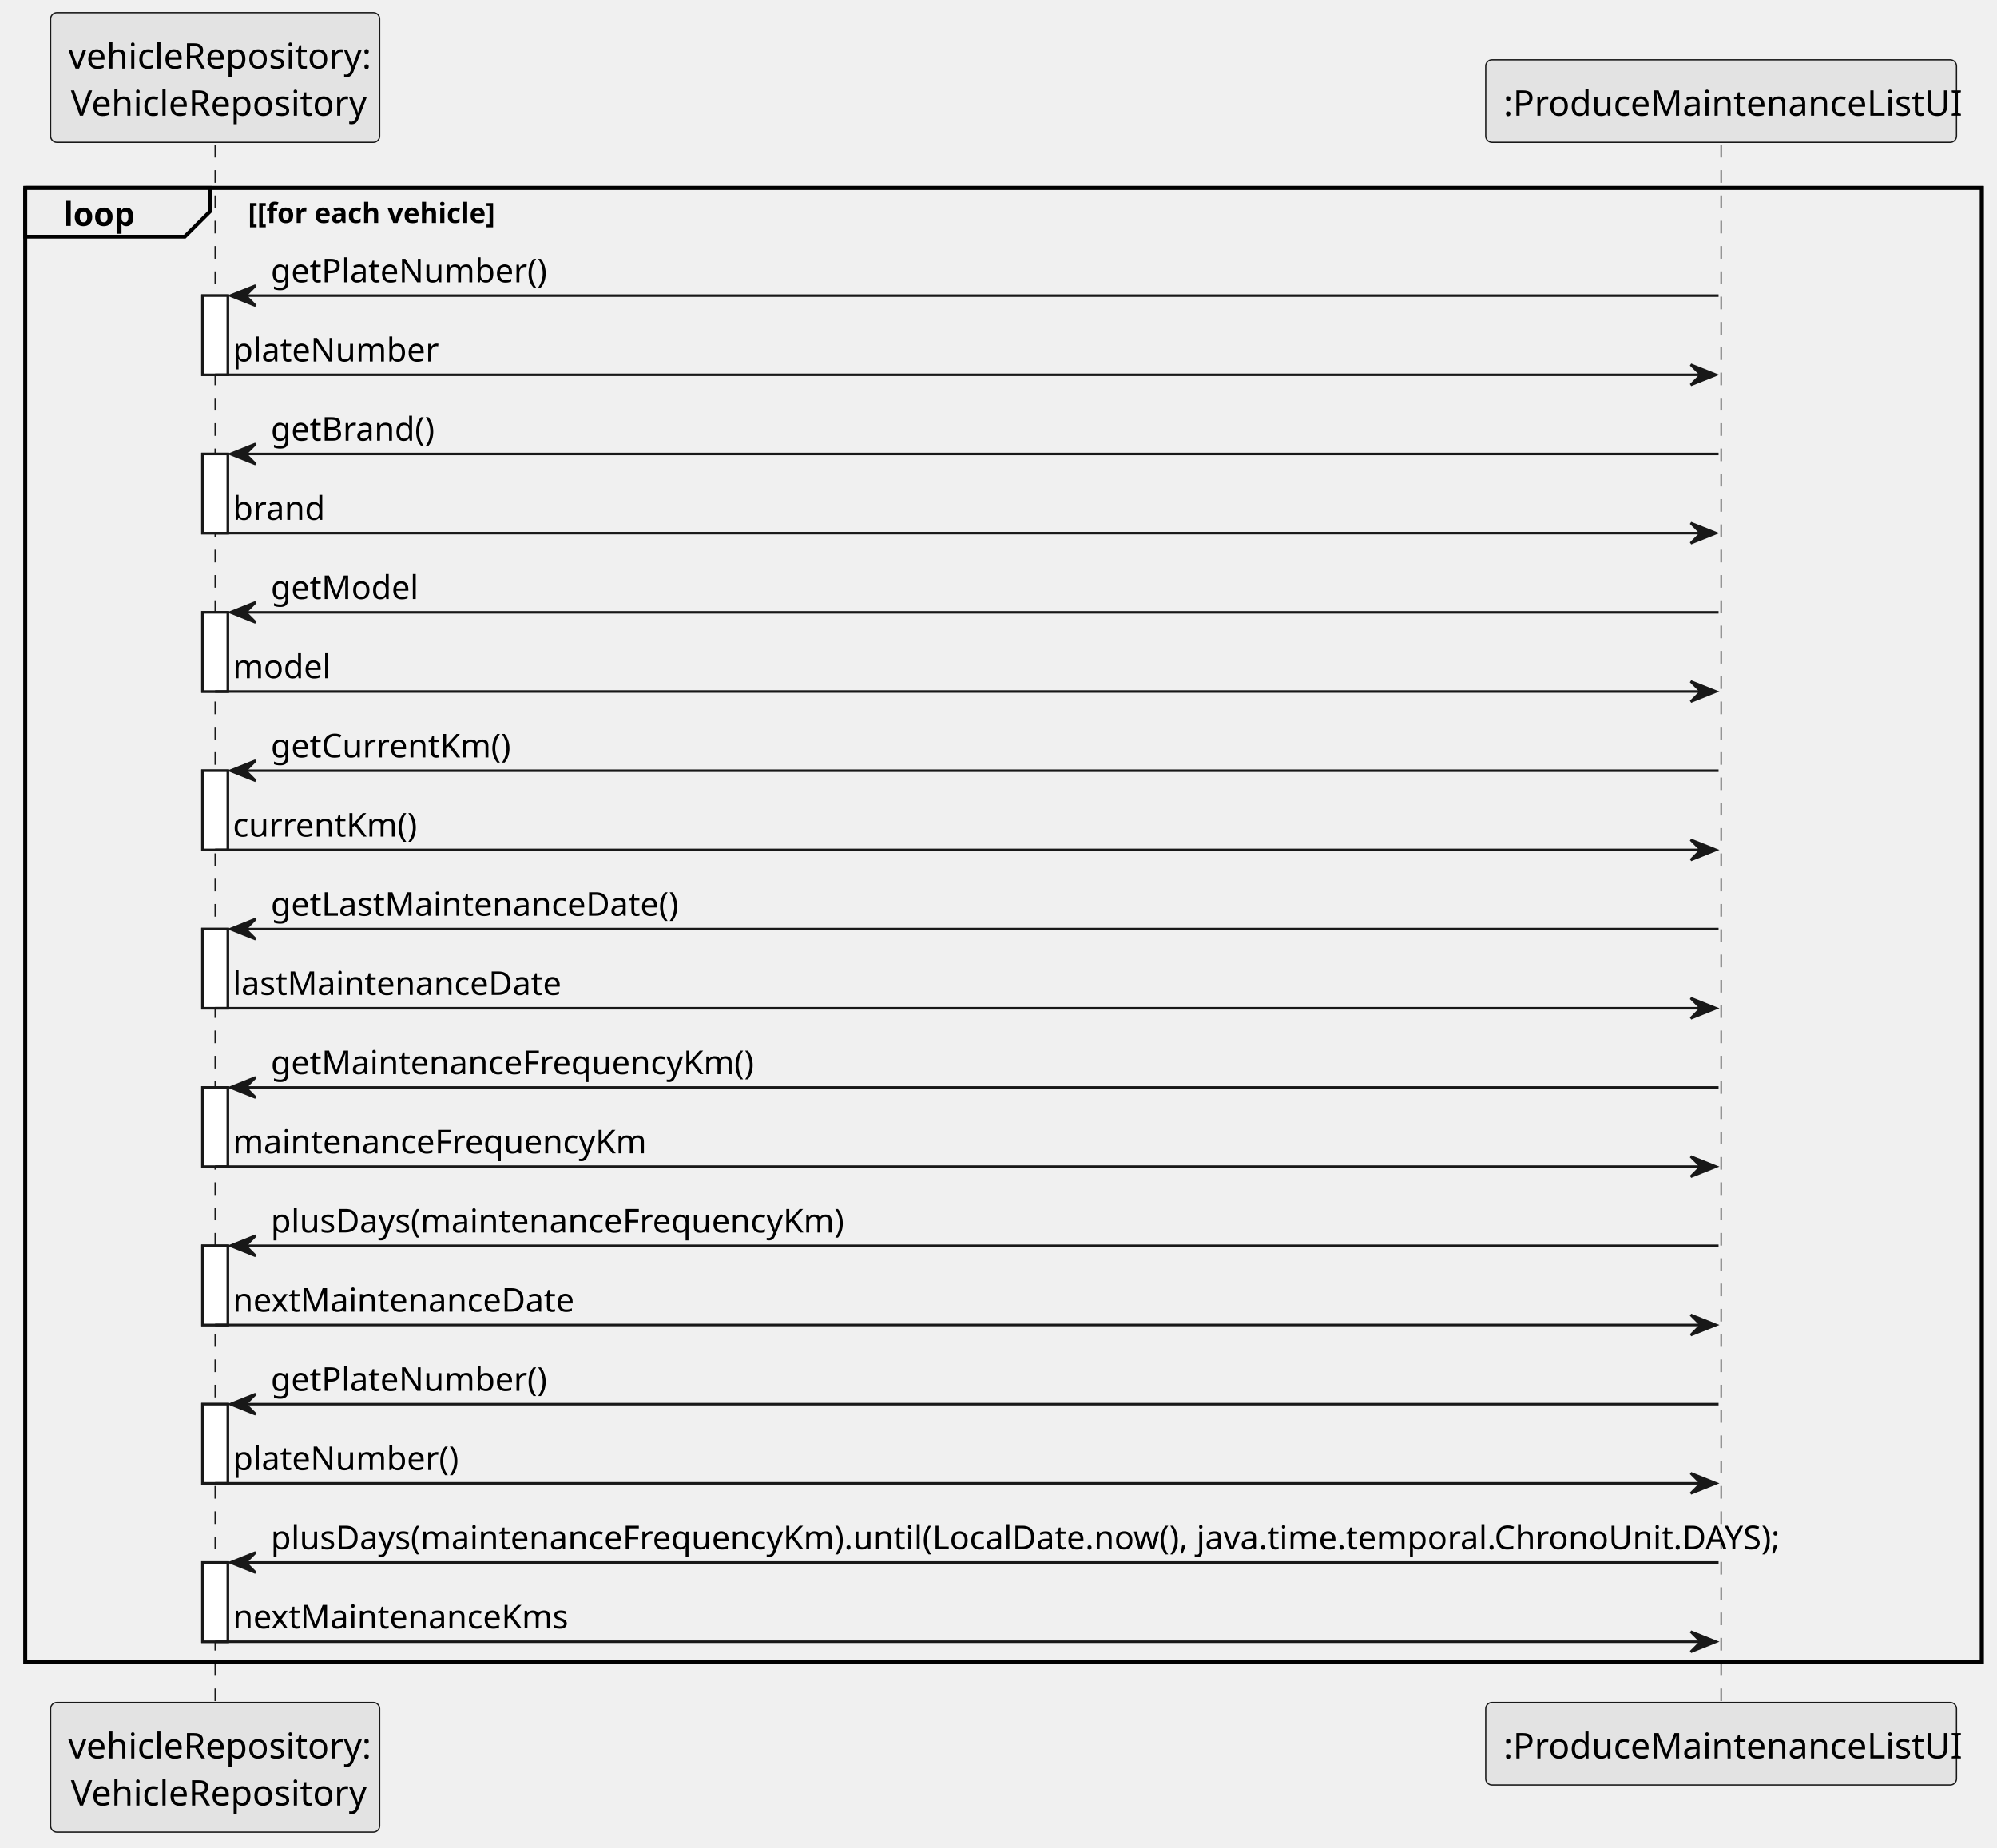
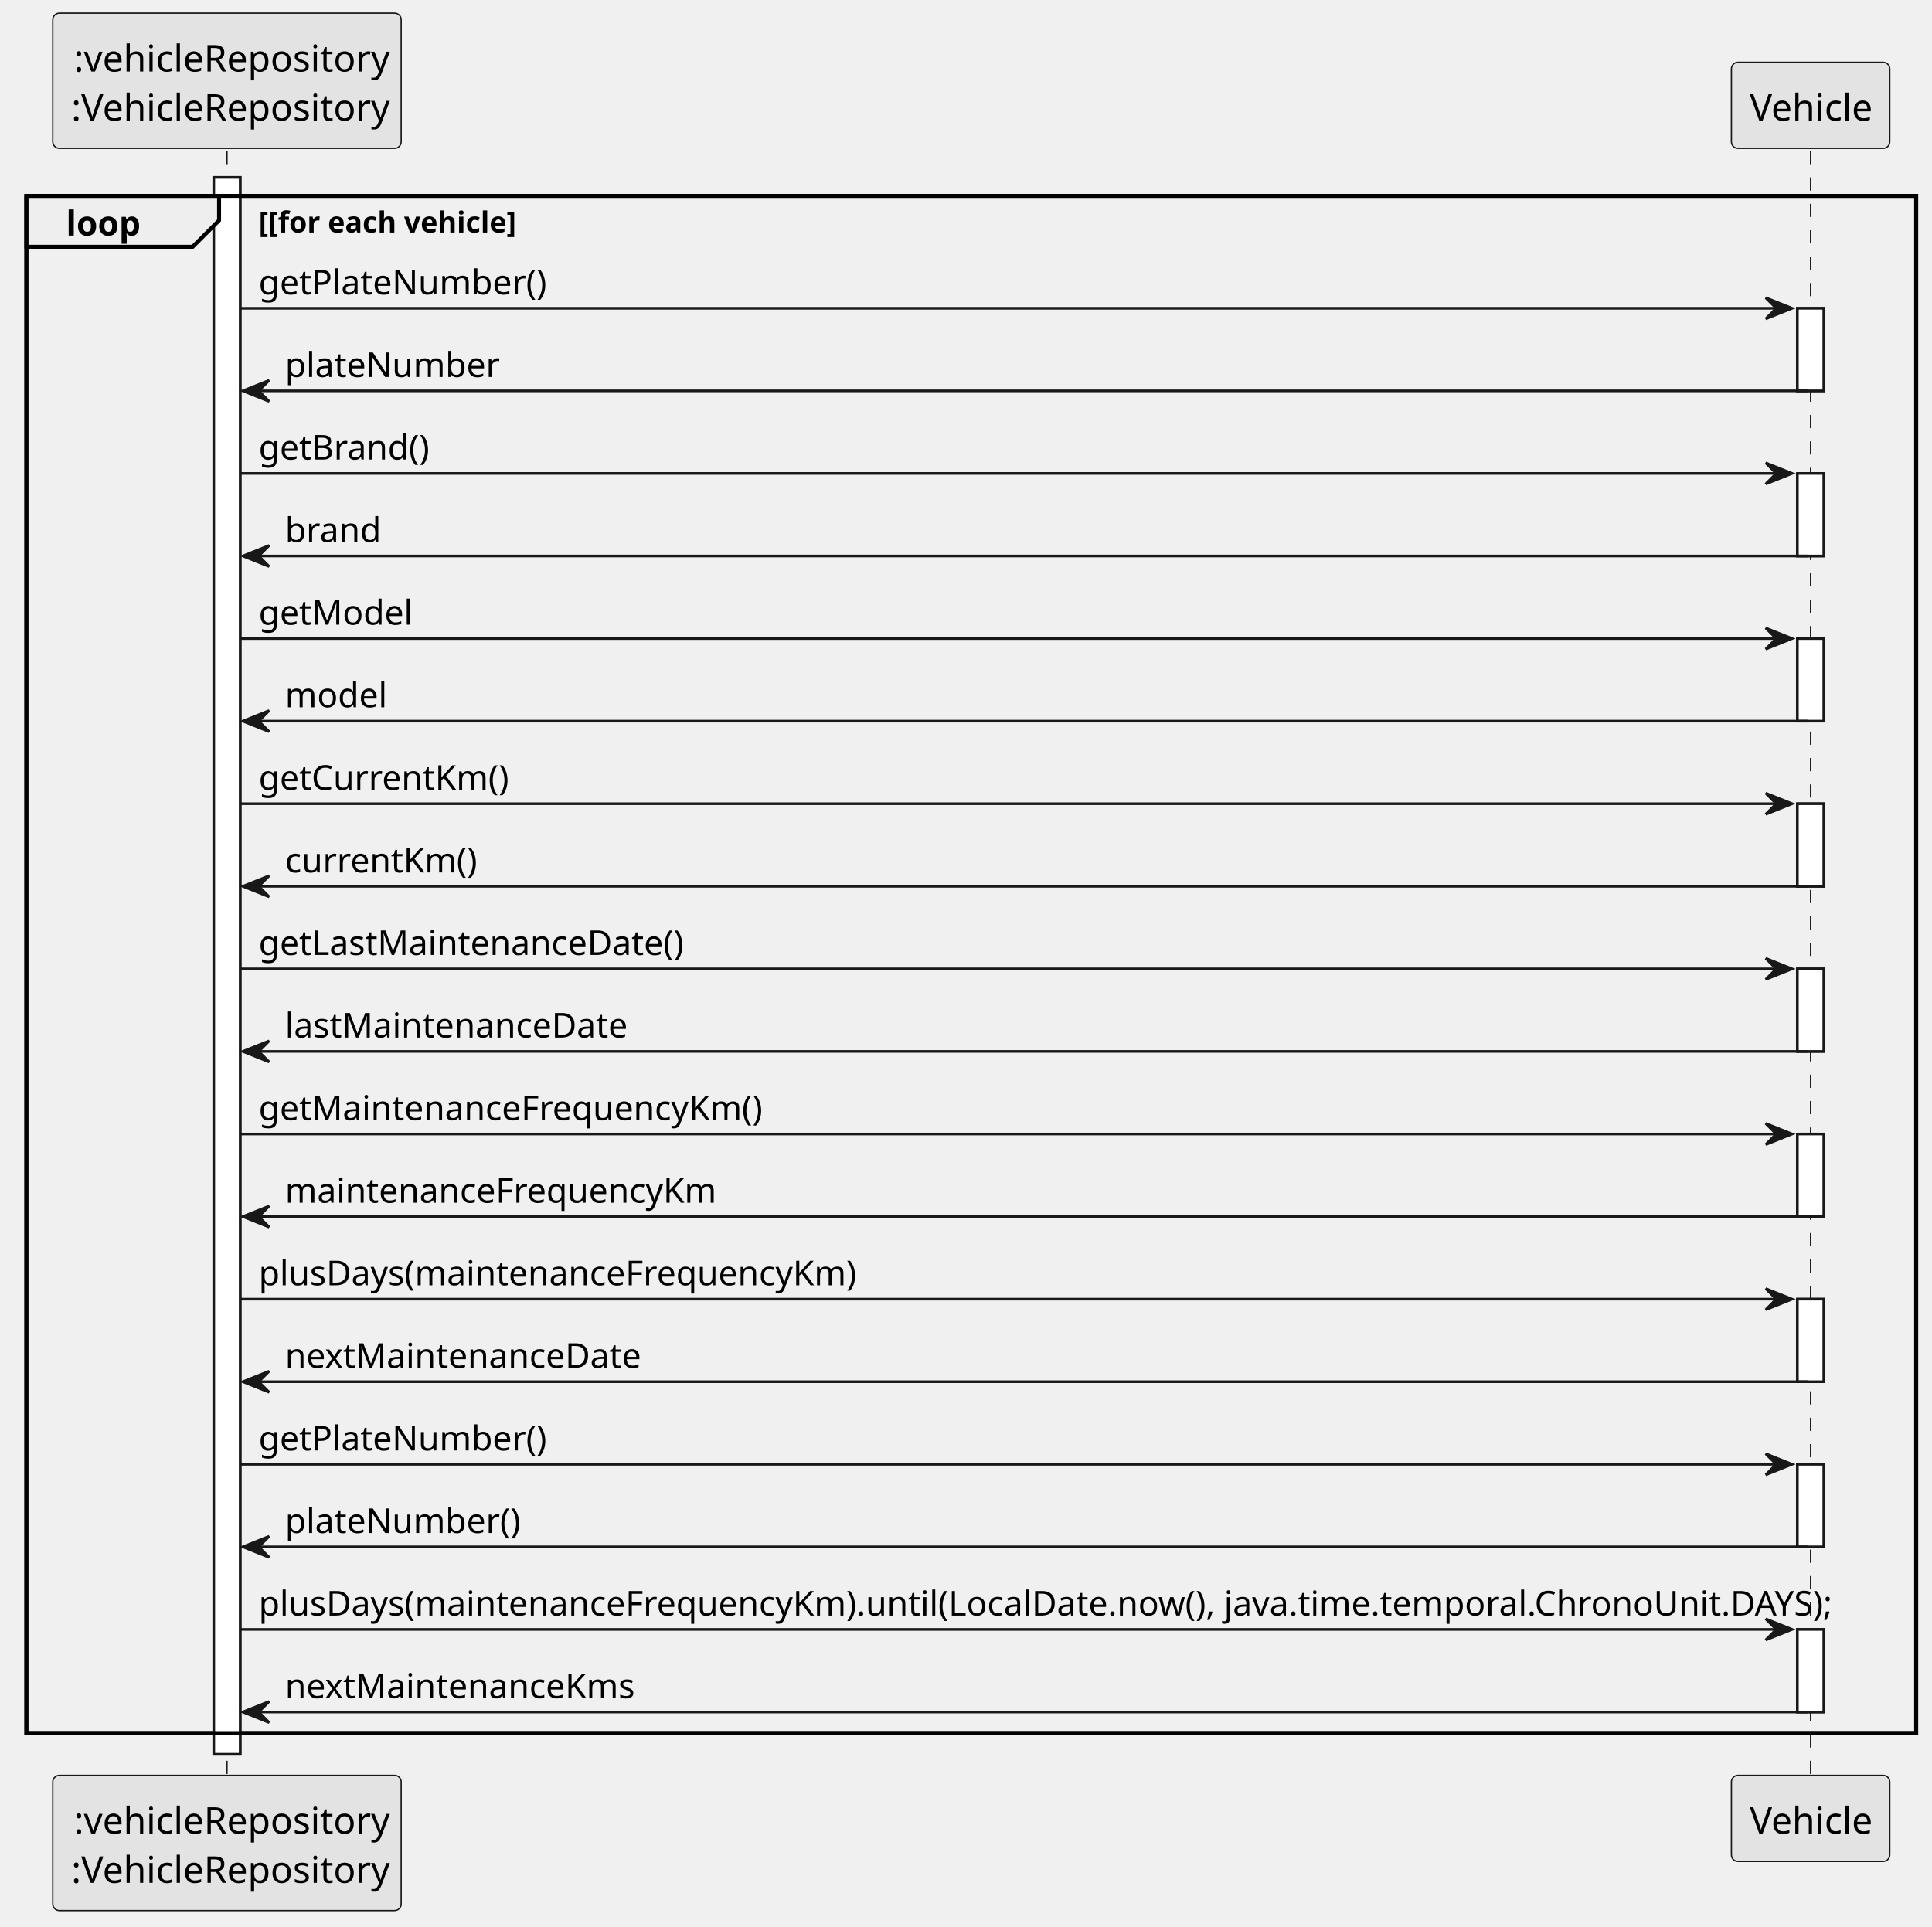
- <svg xmlns="http://www.w3.org/2000/svg" contentStyleType="text/css" height="730px" preserveAspectRatio="none" style="width:789px;height:730px;background:#FFFFFF;" version="1.1" viewBox="0 0 789 730" width="789px" zoomAndPan="magnify">
+ <svg xmlns="http://www.w3.org/2000/svg" contentStyleType="text/css" height="730px" preserveAspectRatio="none" style="width:732px;height:730px;background:#FFFFFF;" version="1.1" viewBox="0 0 732 730" width="732px" zoomAndPan="magnify">
  <defs />
  <g>
-     <rect fill="#FFFFFF" height="31.291" style="stroke:#181818;stroke-width:1.0;" width="10" x="80" y="116.824" />
-     <rect fill="#FFFFFF" height="31.291" style="stroke:#181818;stroke-width:1.0;" width="10" x="80" y="179.406" />
-     <rect fill="#FFFFFF" height="31.291" style="stroke:#181818;stroke-width:1.0;" width="10" x="80" y="241.988" />
-     <rect fill="#FFFFFF" height="31.291" style="stroke:#181818;stroke-width:1.0;" width="10" x="80" y="304.57" />
-     <rect fill="#FFFFFF" height="31.291" style="stroke:#181818;stroke-width:1.0;" width="10" x="80" y="367.152" />
-     <rect fill="#FFFFFF" height="31.291" style="stroke:#181818;stroke-width:1.0;" width="10" x="80" y="429.734" />
-     <rect fill="#FFFFFF" height="31.291" style="stroke:#181818;stroke-width:1.0;" width="10" x="80" y="492.316" />
-     <rect fill="#FFFFFF" height="31.291" style="stroke:#181818;stroke-width:1.0;" width="10" x="80" y="554.898" />
-     <rect fill="#FFFFFF" height="31.291" style="stroke:#181818;stroke-width:1.0;" width="10" x="80" y="617.481" />
-     <rect fill="none" height="582.529" style="stroke:#000000;stroke-width:1.5;" width="773" x="10" y="74.242" />
-     <line style="stroke:#181818;stroke-width:0.5;stroke-dasharray:5.0,5.0;" x1="85" x2="85" y1="57.242" y2="673.771" />
-     <line style="stroke:#181818;stroke-width:0.5;stroke-dasharray:5.0,5.0;" x1="680" x2="680" y1="57.242" y2="673.771" />
-     <rect fill="#E3E3E3" height="51.242" rx="2.5" ry="2.5" style="stroke:#181818;stroke-width:0.5;" width="130" x="20" y="5" />
-     <text fill="#000000" font-family="sans-serif" font-size="14" lengthAdjust="spacing" textLength="116" x="27" y="27.107">vehicleRepository:</text>
-     <text fill="#000000" font-family="sans-serif" font-size="14" lengthAdjust="spacing" textLength="114" x="28" y="45.728">VehicleRepository</text>
-     <rect fill="#E3E3E3" height="51.242" rx="2.5" ry="2.5" style="stroke:#181818;stroke-width:0.5;" width="130" x="20" y="672.771" />
-     <text fill="#000000" font-family="sans-serif" font-size="14" lengthAdjust="spacing" textLength="116" x="27" y="694.879">vehicleRepository:</text>
-     <text fill="#000000" font-family="sans-serif" font-size="14" lengthAdjust="spacing" textLength="114" x="28" y="713.5">VehicleRepository</text>
-     <rect fill="#E3E3E3" height="32.621" rx="2.5" ry="2.5" style="stroke:#181818;stroke-width:0.5;" width="186" x="587" y="23.621" />
-     <text fill="#000000" font-family="sans-serif" font-size="14" lengthAdjust="spacing" textLength="172" x="594" y="45.728">:ProduceMaintenanceListUI</text>
-     <rect fill="#E3E3E3" height="32.621" rx="2.5" ry="2.5" style="stroke:#181818;stroke-width:0.5;" width="186" x="587" y="672.771" />
-     <text fill="#000000" font-family="sans-serif" font-size="14" lengthAdjust="spacing" textLength="172" x="594" y="694.879">:ProduceMaintenanceListUI</text>
-     <rect fill="#FFFFFF" height="31.291" style="stroke:#181818;stroke-width:1.0;" width="10" x="80" y="116.824" />
-     <rect fill="#FFFFFF" height="31.291" style="stroke:#181818;stroke-width:1.0;" width="10" x="80" y="179.406" />
-     <rect fill="#FFFFFF" height="31.291" style="stroke:#181818;stroke-width:1.0;" width="10" x="80" y="241.988" />
-     <rect fill="#FFFFFF" height="31.291" style="stroke:#181818;stroke-width:1.0;" width="10" x="80" y="304.57" />
-     <rect fill="#FFFFFF" height="31.291" style="stroke:#181818;stroke-width:1.0;" width="10" x="80" y="367.152" />
-     <rect fill="#FFFFFF" height="31.291" style="stroke:#181818;stroke-width:1.0;" width="10" x="80" y="429.734" />
-     <rect fill="#FFFFFF" height="31.291" style="stroke:#181818;stroke-width:1.0;" width="10" x="80" y="492.316" />
-     <rect fill="#FFFFFF" height="31.291" style="stroke:#181818;stroke-width:1.0;" width="10" x="80" y="554.898" />
-     <rect fill="#FFFFFF" height="31.291" style="stroke:#181818;stroke-width:1.0;" width="10" x="80" y="617.481" />
+     <rect fill="#FFFFFF" height="597.529" style="stroke:#181818;stroke-width:1.0;" width="10" x="81" y="67.242" />
+     <rect fill="#FFFFFF" height="31.291" style="stroke:#181818;stroke-width:1.0;" width="10" x="681" y="116.824" />
+     <rect fill="#FFFFFF" height="31.291" style="stroke:#181818;stroke-width:1.0;" width="10" x="681" y="179.406" />
+     <rect fill="#FFFFFF" height="31.291" style="stroke:#181818;stroke-width:1.0;" width="10" x="681" y="241.988" />
+     <rect fill="#FFFFFF" height="31.291" style="stroke:#181818;stroke-width:1.0;" width="10" x="681" y="304.57" />
+     <rect fill="#FFFFFF" height="31.291" style="stroke:#181818;stroke-width:1.0;" width="10" x="681" y="367.152" />
+     <rect fill="#FFFFFF" height="31.291" style="stroke:#181818;stroke-width:1.0;" width="10" x="681" y="429.734" />
+     <rect fill="#FFFFFF" height="31.291" style="stroke:#181818;stroke-width:1.0;" width="10" x="681" y="492.316" />
+     <rect fill="#FFFFFF" height="31.291" style="stroke:#181818;stroke-width:1.0;" width="10" x="681" y="554.898" />
+     <rect fill="#FFFFFF" height="31.291" style="stroke:#181818;stroke-width:1.0;" width="10" x="681" y="617.481" />
+     <rect fill="none" height="582.529" style="stroke:#000000;stroke-width:1.5;" width="716" x="10" y="74.242" />
+     <line style="stroke:#181818;stroke-width:0.5;stroke-dasharray:5.0,5.0;" x1="86" x2="86" y1="57.242" y2="673.771" />
+     <line style="stroke:#181818;stroke-width:0.5;stroke-dasharray:5.0,5.0;" x1="686" x2="686" y1="57.242" y2="673.771" />
+     <rect fill="#E3E3E3" height="51.242" rx="2.5" ry="2.5" style="stroke:#181818;stroke-width:0.5;" width="132" x="20" y="5" />
+     <text fill="#000000" font-family="sans-serif" font-size="14" lengthAdjust="spacing" textLength="116" x="28" y="27.107">:vehicleRepository</text>
+     <text fill="#000000" font-family="sans-serif" font-size="14" lengthAdjust="spacing" textLength="118" x="27" y="45.728">:VehicleRepository</text>
+     <rect fill="#E3E3E3" height="51.242" rx="2.5" ry="2.5" style="stroke:#181818;stroke-width:0.5;" width="132" x="20" y="672.771" />
+     <text fill="#000000" font-family="sans-serif" font-size="14" lengthAdjust="spacing" textLength="116" x="28" y="694.879">:vehicleRepository</text>
+     <text fill="#000000" font-family="sans-serif" font-size="14" lengthAdjust="spacing" textLength="118" x="27" y="713.5">:VehicleRepository</text>
+     <rect fill="#E3E3E3" height="32.621" rx="2.5" ry="2.5" style="stroke:#181818;stroke-width:0.5;" width="60" x="656" y="23.621" />
+     <text fill="#000000" font-family="sans-serif" font-size="14" lengthAdjust="spacing" textLength="46" x="663" y="45.728">Vehicle</text>
+     <rect fill="#E3E3E3" height="32.621" rx="2.5" ry="2.5" style="stroke:#181818;stroke-width:0.5;" width="60" x="656" y="672.771" />
+     <text fill="#000000" font-family="sans-serif" font-size="14" lengthAdjust="spacing" textLength="46" x="663" y="694.879">Vehicle</text>
+     <rect fill="#FFFFFF" height="597.529" style="stroke:#181818;stroke-width:1.0;" width="10" x="81" y="67.242" />
+     <rect fill="#FFFFFF" height="31.291" style="stroke:#181818;stroke-width:1.0;" width="10" x="681" y="116.824" />
+     <rect fill="#FFFFFF" height="31.291" style="stroke:#181818;stroke-width:1.0;" width="10" x="681" y="179.406" />
+     <rect fill="#FFFFFF" height="31.291" style="stroke:#181818;stroke-width:1.0;" width="10" x="681" y="241.988" />
+     <rect fill="#FFFFFF" height="31.291" style="stroke:#181818;stroke-width:1.0;" width="10" x="681" y="304.57" />
+     <rect fill="#FFFFFF" height="31.291" style="stroke:#181818;stroke-width:1.0;" width="10" x="681" y="367.152" />
+     <rect fill="#FFFFFF" height="31.291" style="stroke:#181818;stroke-width:1.0;" width="10" x="681" y="429.734" />
+     <rect fill="#FFFFFF" height="31.291" style="stroke:#181818;stroke-width:1.0;" width="10" x="681" y="492.316" />
+     <rect fill="#FFFFFF" height="31.291" style="stroke:#181818;stroke-width:1.0;" width="10" x="681" y="554.898" />
+     <rect fill="#FFFFFF" height="31.291" style="stroke:#181818;stroke-width:1.0;" width="10" x="681" y="617.481" />
    <path d="M10,74.242 L83,74.242 L83,83.533 L73,93.533 L10,93.533 L10,74.242 " fill="#EEEEEE" style="stroke:#000000;stroke-width:1.5;" />
-     <rect fill="none" height="582.529" style="stroke:#000000;stroke-width:1.5;" width="773" x="10" y="74.242" />
+     <rect fill="none" height="582.529" style="stroke:#000000;stroke-width:1.5;" width="716" x="10" y="74.242" />
    <text fill="#000000" font-family="sans-serif" font-size="13" font-weight="bold" lengthAdjust="spacing" textLength="28" x="25" y="89.27">loop</text>
    <text fill="#000000" font-family="sans-serif" font-size="11" font-weight="bold" lengthAdjust="spacing" textLength="99" x="98" y="88.112">[[for each vehicle]</text>
-     <polygon fill="#181818" points="101,112.824,91,116.824,101,120.824,97,116.824" style="stroke:#181818;stroke-width:1.0;" />
-     <line style="stroke:#181818;stroke-width:1.0;" x1="95" x2="679" y1="116.824" y2="116.824" />
-     <text fill="#000000" font-family="sans-serif" font-size="13" lengthAdjust="spacing" textLength="101" x="107" y="111.561">getPlateNumber()</text>
-     <polygon fill="#181818" points="668,144.115,678,148.115,668,152.115,672,148.115" style="stroke:#181818;stroke-width:1.0;" />
-     <line style="stroke:#181818;stroke-width:1.0;" x1="85" x2="674" y1="148.115" y2="148.115" />
-     <text fill="#000000" font-family="sans-serif" font-size="13" lengthAdjust="spacing" textLength="73" x="92" y="142.852">plateNumber</text>
-     <polygon fill="#181818" points="101,175.406,91,179.406,101,183.406,97,179.406" style="stroke:#181818;stroke-width:1.0;" />
-     <line style="stroke:#181818;stroke-width:1.0;" x1="95" x2="679" y1="179.406" y2="179.406" />
-     <text fill="#000000" font-family="sans-serif" font-size="13" lengthAdjust="spacing" textLength="60" x="107" y="174.144">getBrand()</text>
-     <polygon fill="#181818" points="668,206.697,678,210.697,668,214.697,672,210.697" style="stroke:#181818;stroke-width:1.0;" />
-     <line style="stroke:#181818;stroke-width:1.0;" x1="85" x2="674" y1="210.697" y2="210.697" />
-     <text fill="#000000" font-family="sans-serif" font-size="13" lengthAdjust="spacing" textLength="32" x="92" y="205.435">brand</text>
-     <polygon fill="#181818" points="101,237.988,91,241.988,101,245.988,97,241.988" style="stroke:#181818;stroke-width:1.0;" />
-     <line style="stroke:#181818;stroke-width:1.0;" x1="95" x2="679" y1="241.988" y2="241.988" />
-     <text fill="#000000" font-family="sans-serif" font-size="13" lengthAdjust="spacing" textLength="53" x="107" y="236.726">getModel</text>
-     <polygon fill="#181818" points="668,269.279,678,273.279,668,277.279,672,273.279" style="stroke:#181818;stroke-width:1.0;" />
-     <line style="stroke:#181818;stroke-width:1.0;" x1="85" x2="674" y1="273.279" y2="273.279" />
-     <text fill="#000000" font-family="sans-serif" font-size="13" lengthAdjust="spacing" textLength="35" x="92" y="268.017">model</text>
-     <polygon fill="#181818" points="101,300.57,91,304.57,101,308.57,97,304.57" style="stroke:#181818;stroke-width:1.0;" />
-     <line style="stroke:#181818;stroke-width:1.0;" x1="95" x2="679" y1="304.57" y2="304.57" />
-     <text fill="#000000" font-family="sans-serif" font-size="13" lengthAdjust="spacing" textLength="88" x="107" y="299.308">getCurrentKm()</text>
-     <polygon fill="#181818" points="668,331.861,678,335.861,668,339.861,672,335.861" style="stroke:#181818;stroke-width:1.0;" />
-     <line style="stroke:#181818;stroke-width:1.0;" x1="85" x2="674" y1="335.861" y2="335.861" />
-     <text fill="#000000" font-family="sans-serif" font-size="13" lengthAdjust="spacing" textLength="68" x="92" y="330.599">currentKm()</text>
-     <polygon fill="#181818" points="101,363.152,91,367.152,101,371.152,97,367.152" style="stroke:#181818;stroke-width:1.0;" />
-     <line style="stroke:#181818;stroke-width:1.0;" x1="95" x2="679" y1="367.152" y2="367.152" />
-     <text fill="#000000" font-family="sans-serif" font-size="13" lengthAdjust="spacing" textLength="152" x="107" y="361.89">getLastMaintenanceDate()</text>
-     <polygon fill="#181818" points="668,394.443,678,398.443,668,402.443,672,398.443" style="stroke:#181818;stroke-width:1.0;" />
-     <line style="stroke:#181818;stroke-width:1.0;" x1="85" x2="674" y1="398.443" y2="398.443" />
-     <text fill="#000000" font-family="sans-serif" font-size="13" lengthAdjust="spacing" textLength="122" x="92" y="393.181">lastMaintenanceDate</text>
-     <polygon fill="#181818" points="101,425.734,91,429.734,101,433.734,97,429.734" style="stroke:#181818;stroke-width:1.0;" />
-     <line style="stroke:#181818;stroke-width:1.0;" x1="95" x2="679" y1="429.734" y2="429.734" />
-     <text fill="#000000" font-family="sans-serif" font-size="13" lengthAdjust="spacing" textLength="181" x="107" y="424.472">getMaintenanceFrequencyKm()</text>
-     <polygon fill="#181818" points="668,457.025,678,461.025,668,465.025,672,461.025" style="stroke:#181818;stroke-width:1.0;" />
-     <line style="stroke:#181818;stroke-width:1.0;" x1="85" x2="674" y1="461.025" y2="461.025" />
-     <text fill="#000000" font-family="sans-serif" font-size="13" lengthAdjust="spacing" textLength="155" x="92" y="455.763">maintenanceFrequencyKm</text>
-     <polygon fill="#181818" points="101,488.316,91,492.316,101,496.316,97,492.316" style="stroke:#181818;stroke-width:1.0;" />
-     <line style="stroke:#181818;stroke-width:1.0;" x1="95" x2="679" y1="492.316" y2="492.316" />
-     <text fill="#000000" font-family="sans-serif" font-size="13" lengthAdjust="spacing" textLength="217" x="107" y="487.054">plusDays(maintenanceFrequencyKm)</text>
-     <polygon fill="#181818" points="668,519.607,678,523.607,668,527.607,672,523.607" style="stroke:#181818;stroke-width:1.0;" />
-     <line style="stroke:#181818;stroke-width:1.0;" x1="85" x2="674" y1="523.607" y2="523.607" />
-     <text fill="#000000" font-family="sans-serif" font-size="13" lengthAdjust="spacing" textLength="126" x="92" y="518.345">nextMaintenanceDate</text>
-     <polygon fill="#181818" points="101,550.898,91,554.898,101,558.898,97,554.898" style="stroke:#181818;stroke-width:1.0;" />
-     <line style="stroke:#181818;stroke-width:1.0;" x1="95" x2="679" y1="554.898" y2="554.898" />
-     <text fill="#000000" font-family="sans-serif" font-size="13" lengthAdjust="spacing" textLength="101" x="107" y="549.636">getPlateNumber()</text>
-     <polygon fill="#181818" points="668,582.189,678,586.189,668,590.189,672,586.189" style="stroke:#181818;stroke-width:1.0;" />
-     <line style="stroke:#181818;stroke-width:1.0;" x1="85" x2="674" y1="586.189" y2="586.189" />
-     <text fill="#000000" font-family="sans-serif" font-size="13" lengthAdjust="spacing" textLength="81" x="92" y="580.927">plateNumber()</text>
-     <polygon fill="#181818" points="101,613.481,91,617.481,101,621.481,97,617.481" style="stroke:#181818;stroke-width:1.0;" />
-     <line style="stroke:#181818;stroke-width:1.0;" x1="95" x2="679" y1="617.481" y2="617.481" />
-     <text fill="#000000" font-family="sans-serif" font-size="13" lengthAdjust="spacing" textLength="571" x="107" y="612.218">plusDays(maintenanceFrequencyKm).until(LocalDate.now(), java.time.temporal.ChronoUnit.DAYS);</text>
-     <polygon fill="#181818" points="668,644.771,678,648.771,668,652.771,672,648.771" style="stroke:#181818;stroke-width:1.0;" />
-     <line style="stroke:#181818;stroke-width:1.0;" x1="85" x2="674" y1="648.771" y2="648.771" />
-     <text fill="#000000" font-family="sans-serif" font-size="13" lengthAdjust="spacing" textLength="126" x="92" y="643.509">nextMaintenanceKms</text>
+     <polygon fill="#181818" points="669,112.824,679,116.824,669,120.824,673,116.824" style="stroke:#181818;stroke-width:1.0;" />
+     <line style="stroke:#181818;stroke-width:1.0;" x1="91" x2="675" y1="116.824" y2="116.824" />
+     <text fill="#000000" font-family="sans-serif" font-size="13" lengthAdjust="spacing" textLength="101" x="98" y="111.561">getPlateNumber()</text>
+     <polygon fill="#181818" points="102,144.115,92,148.115,102,152.115,98,148.115" style="stroke:#181818;stroke-width:1.0;" />
+     <line style="stroke:#181818;stroke-width:1.0;" x1="96" x2="685" y1="148.115" y2="148.115" />
+     <text fill="#000000" font-family="sans-serif" font-size="13" lengthAdjust="spacing" textLength="73" x="108" y="142.852">plateNumber</text>
+     <polygon fill="#181818" points="669,175.406,679,179.406,669,183.406,673,179.406" style="stroke:#181818;stroke-width:1.0;" />
+     <line style="stroke:#181818;stroke-width:1.0;" x1="91" x2="675" y1="179.406" y2="179.406" />
+     <text fill="#000000" font-family="sans-serif" font-size="13" lengthAdjust="spacing" textLength="60" x="98" y="174.144">getBrand()</text>
+     <polygon fill="#181818" points="102,206.697,92,210.697,102,214.697,98,210.697" style="stroke:#181818;stroke-width:1.0;" />
+     <line style="stroke:#181818;stroke-width:1.0;" x1="96" x2="685" y1="210.697" y2="210.697" />
+     <text fill="#000000" font-family="sans-serif" font-size="13" lengthAdjust="spacing" textLength="32" x="108" y="205.435">brand</text>
+     <polygon fill="#181818" points="669,237.988,679,241.988,669,245.988,673,241.988" style="stroke:#181818;stroke-width:1.0;" />
+     <line style="stroke:#181818;stroke-width:1.0;" x1="91" x2="675" y1="241.988" y2="241.988" />
+     <text fill="#000000" font-family="sans-serif" font-size="13" lengthAdjust="spacing" textLength="53" x="98" y="236.726">getModel</text>
+     <polygon fill="#181818" points="102,269.279,92,273.279,102,277.279,98,273.279" style="stroke:#181818;stroke-width:1.0;" />
+     <line style="stroke:#181818;stroke-width:1.0;" x1="96" x2="685" y1="273.279" y2="273.279" />
+     <text fill="#000000" font-family="sans-serif" font-size="13" lengthAdjust="spacing" textLength="35" x="108" y="268.017">model</text>
+     <polygon fill="#181818" points="669,300.57,679,304.57,669,308.57,673,304.57" style="stroke:#181818;stroke-width:1.0;" />
+     <line style="stroke:#181818;stroke-width:1.0;" x1="91" x2="675" y1="304.57" y2="304.57" />
+     <text fill="#000000" font-family="sans-serif" font-size="13" lengthAdjust="spacing" textLength="88" x="98" y="299.308">getCurrentKm()</text>
+     <polygon fill="#181818" points="102,331.861,92,335.861,102,339.861,98,335.861" style="stroke:#181818;stroke-width:1.0;" />
+     <line style="stroke:#181818;stroke-width:1.0;" x1="96" x2="685" y1="335.861" y2="335.861" />
+     <text fill="#000000" font-family="sans-serif" font-size="13" lengthAdjust="spacing" textLength="68" x="108" y="330.599">currentKm()</text>
+     <polygon fill="#181818" points="669,363.152,679,367.152,669,371.152,673,367.152" style="stroke:#181818;stroke-width:1.0;" />
+     <line style="stroke:#181818;stroke-width:1.0;" x1="91" x2="675" y1="367.152" y2="367.152" />
+     <text fill="#000000" font-family="sans-serif" font-size="13" lengthAdjust="spacing" textLength="152" x="98" y="361.89">getLastMaintenanceDate()</text>
+     <polygon fill="#181818" points="102,394.443,92,398.443,102,402.443,98,398.443" style="stroke:#181818;stroke-width:1.0;" />
+     <line style="stroke:#181818;stroke-width:1.0;" x1="96" x2="685" y1="398.443" y2="398.443" />
+     <text fill="#000000" font-family="sans-serif" font-size="13" lengthAdjust="spacing" textLength="122" x="108" y="393.181">lastMaintenanceDate</text>
+     <polygon fill="#181818" points="669,425.734,679,429.734,669,433.734,673,429.734" style="stroke:#181818;stroke-width:1.0;" />
+     <line style="stroke:#181818;stroke-width:1.0;" x1="91" x2="675" y1="429.734" y2="429.734" />
+     <text fill="#000000" font-family="sans-serif" font-size="13" lengthAdjust="spacing" textLength="181" x="98" y="424.472">getMaintenanceFrequencyKm()</text>
+     <polygon fill="#181818" points="102,457.025,92,461.025,102,465.025,98,461.025" style="stroke:#181818;stroke-width:1.0;" />
+     <line style="stroke:#181818;stroke-width:1.0;" x1="96" x2="685" y1="461.025" y2="461.025" />
+     <text fill="#000000" font-family="sans-serif" font-size="13" lengthAdjust="spacing" textLength="155" x="108" y="455.763">maintenanceFrequencyKm</text>
+     <polygon fill="#181818" points="669,488.316,679,492.316,669,496.316,673,492.316" style="stroke:#181818;stroke-width:1.0;" />
+     <line style="stroke:#181818;stroke-width:1.0;" x1="91" x2="675" y1="492.316" y2="492.316" />
+     <text fill="#000000" font-family="sans-serif" font-size="13" lengthAdjust="spacing" textLength="217" x="98" y="487.054">plusDays(maintenanceFrequencyKm)</text>
+     <polygon fill="#181818" points="102,519.607,92,523.607,102,527.607,98,523.607" style="stroke:#181818;stroke-width:1.0;" />
+     <line style="stroke:#181818;stroke-width:1.0;" x1="96" x2="685" y1="523.607" y2="523.607" />
+     <text fill="#000000" font-family="sans-serif" font-size="13" lengthAdjust="spacing" textLength="126" x="108" y="518.345">nextMaintenanceDate</text>
+     <polygon fill="#181818" points="669,550.898,679,554.898,669,558.898,673,554.898" style="stroke:#181818;stroke-width:1.0;" />
+     <line style="stroke:#181818;stroke-width:1.0;" x1="91" x2="675" y1="554.898" y2="554.898" />
+     <text fill="#000000" font-family="sans-serif" font-size="13" lengthAdjust="spacing" textLength="101" x="98" y="549.636">getPlateNumber()</text>
+     <polygon fill="#181818" points="102,582.189,92,586.189,102,590.189,98,586.189" style="stroke:#181818;stroke-width:1.0;" />
+     <line style="stroke:#181818;stroke-width:1.0;" x1="96" x2="685" y1="586.189" y2="586.189" />
+     <text fill="#000000" font-family="sans-serif" font-size="13" lengthAdjust="spacing" textLength="81" x="108" y="580.927">plateNumber()</text>
+     <polygon fill="#181818" points="669,613.481,679,617.481,669,621.481,673,617.481" style="stroke:#181818;stroke-width:1.0;" />
+     <line style="stroke:#181818;stroke-width:1.0;" x1="91" x2="675" y1="617.481" y2="617.481" />
+     <text fill="#000000" font-family="sans-serif" font-size="13" lengthAdjust="spacing" textLength="571" x="98" y="612.218">plusDays(maintenanceFrequencyKm).until(LocalDate.now(), java.time.temporal.ChronoUnit.DAYS);</text>
+     <polygon fill="#181818" points="102,644.771,92,648.771,102,652.771,98,648.771" style="stroke:#181818;stroke-width:1.0;" />
+     <line style="stroke:#181818;stroke-width:1.0;" x1="96" x2="685" y1="648.771" y2="648.771" />
+     <text fill="#000000" font-family="sans-serif" font-size="13" lengthAdjust="spacing" textLength="126" x="108" y="643.509">nextMaintenanceKms</text>
  </g>
</svg>
